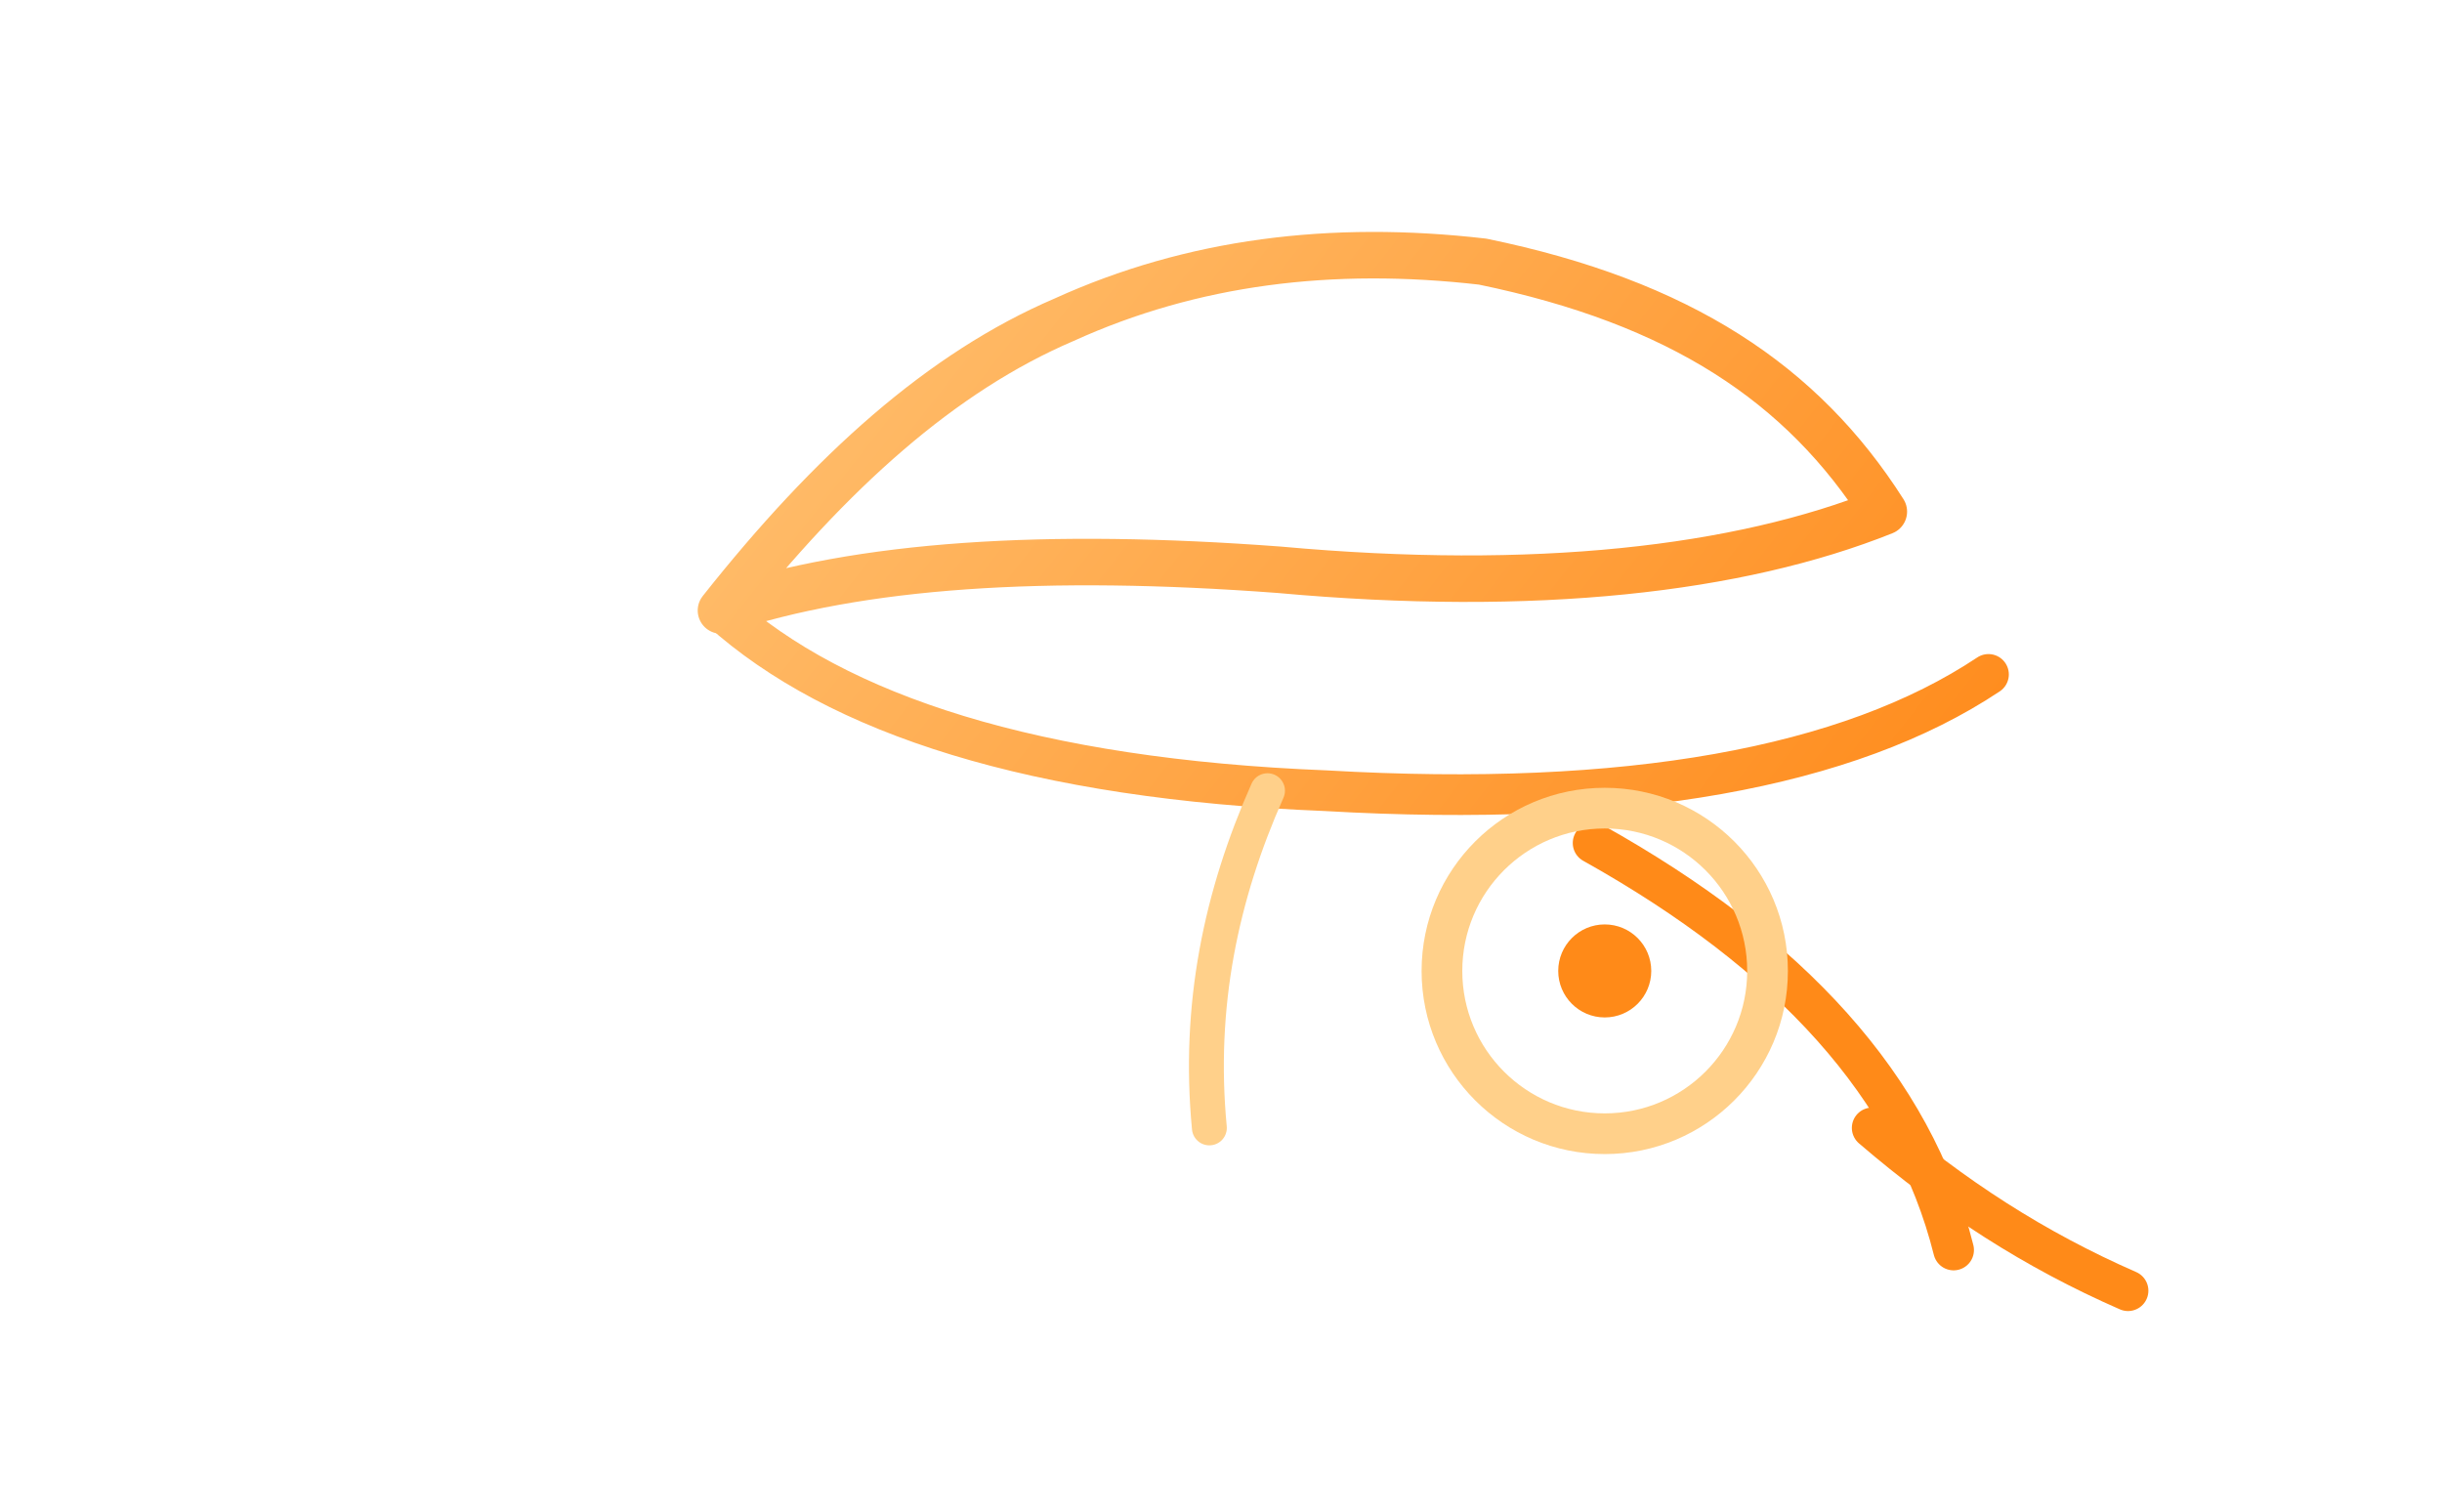
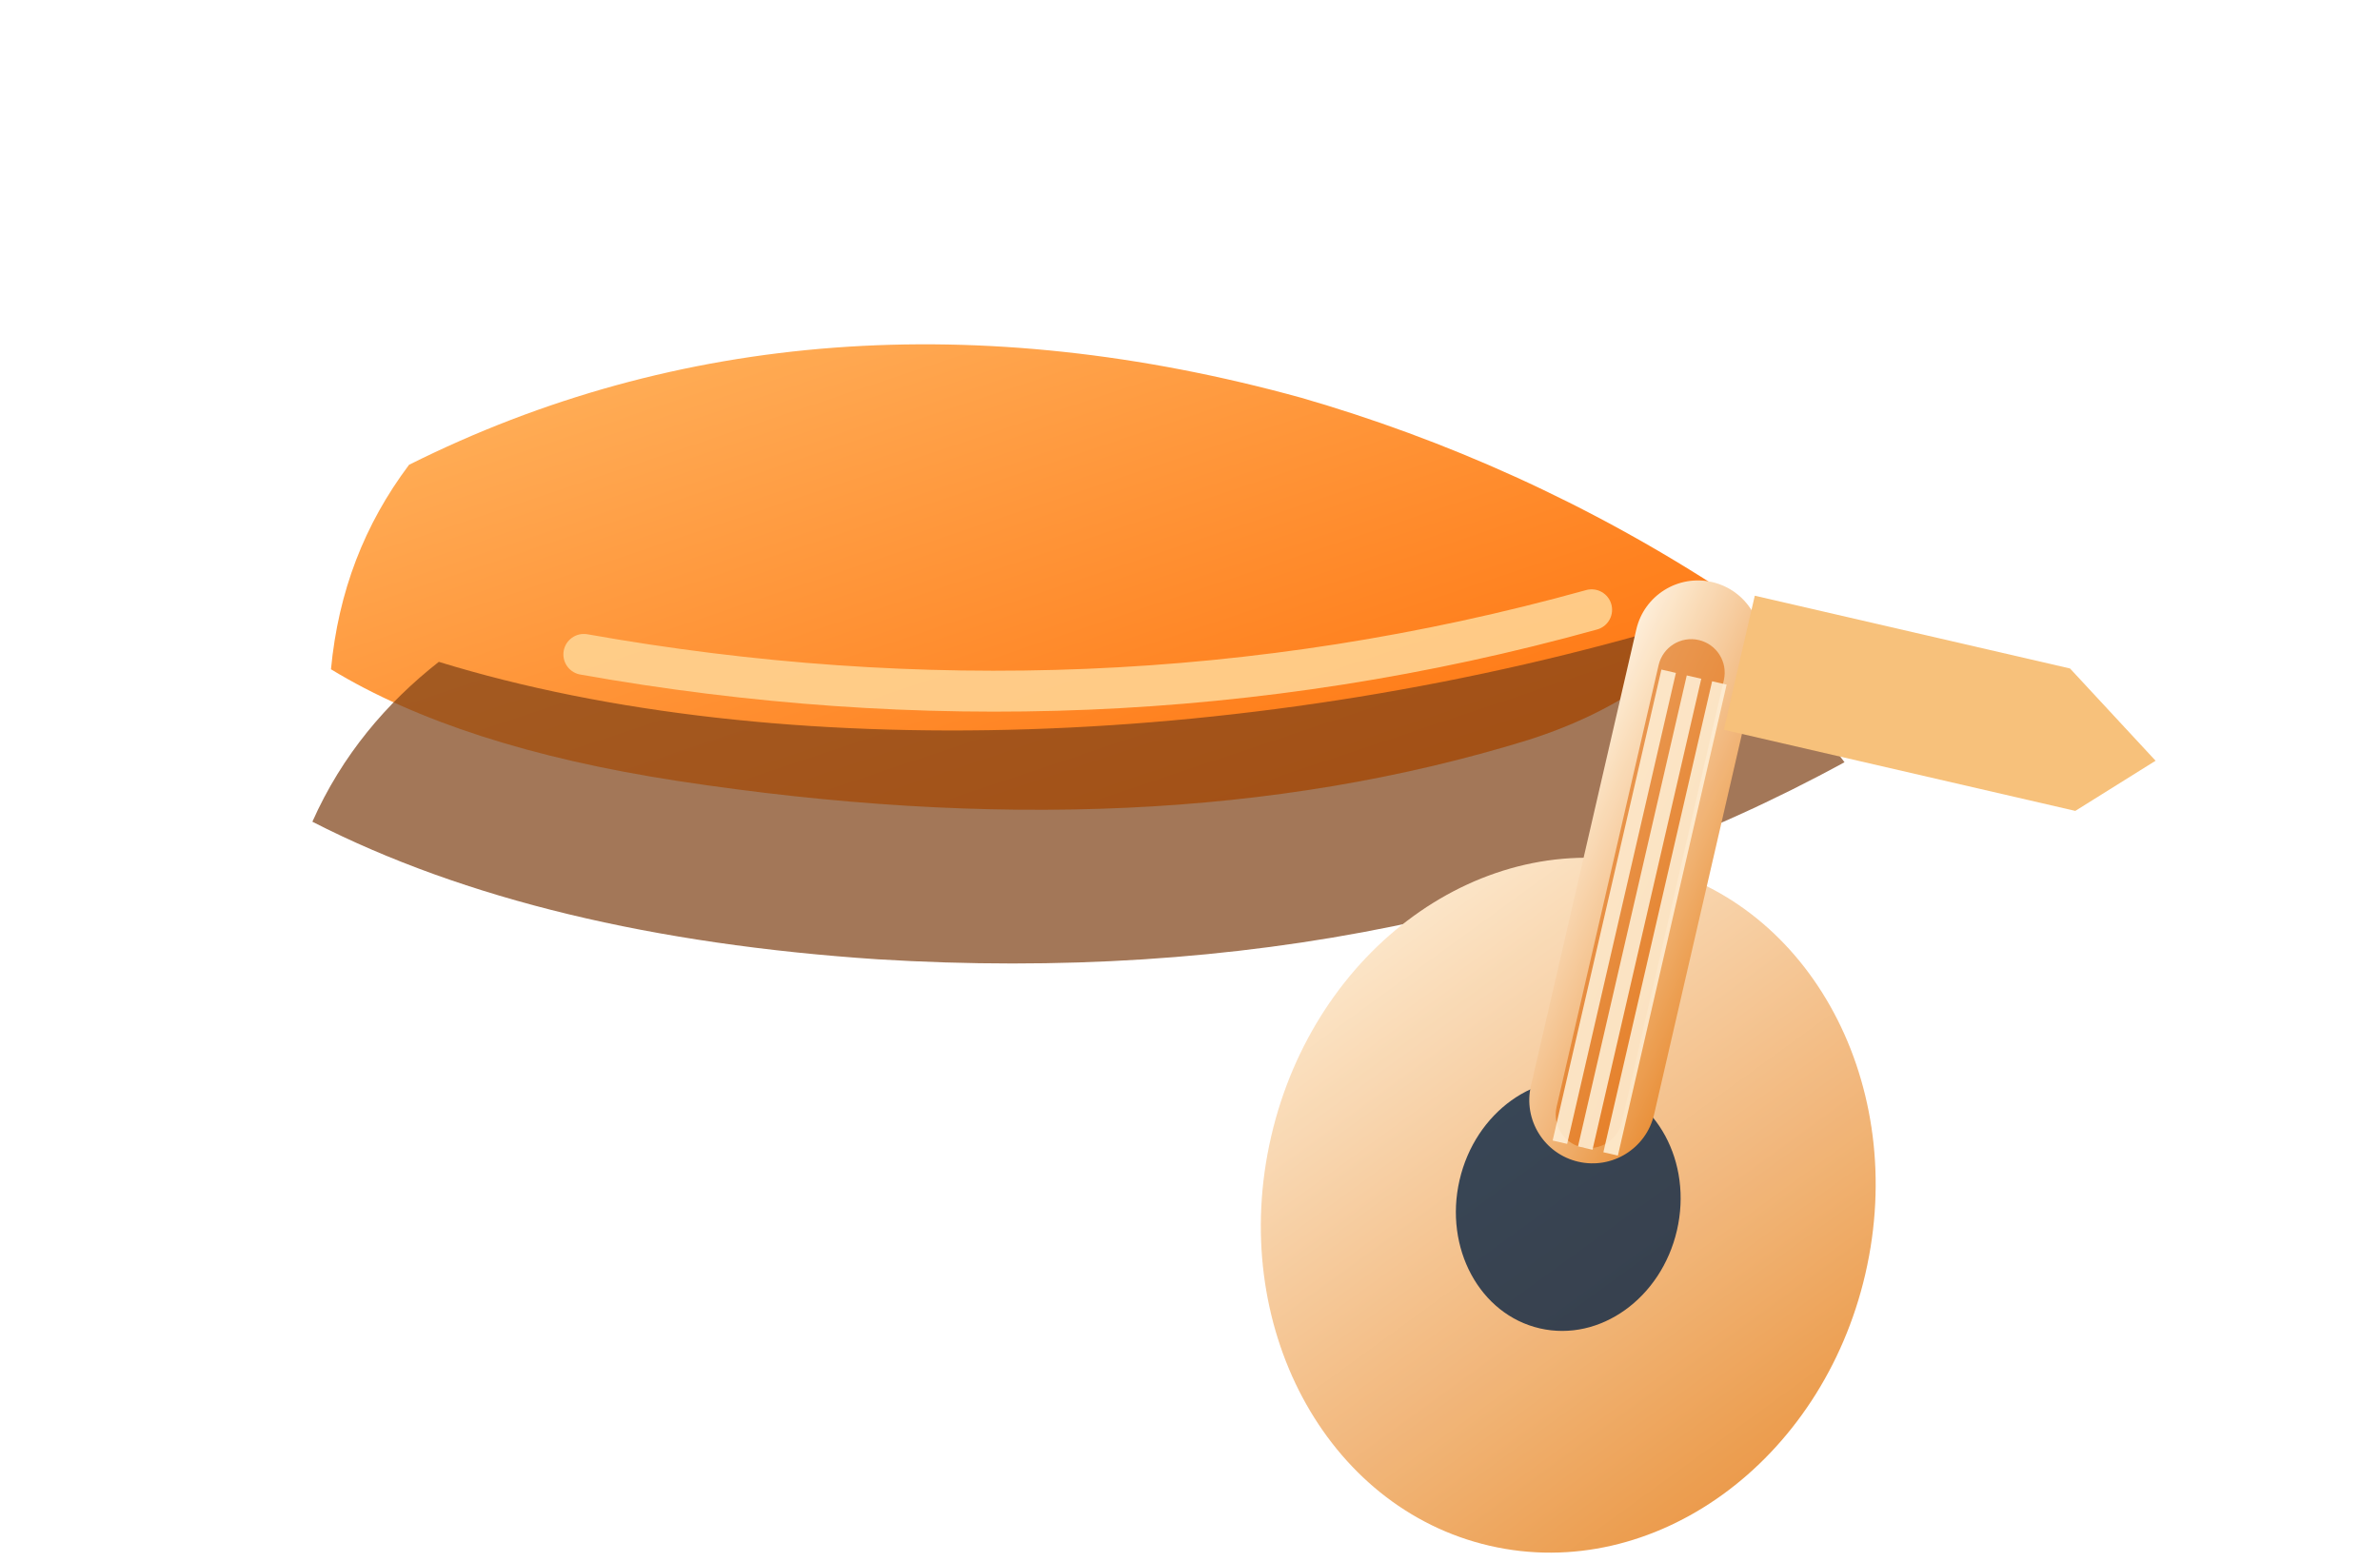
- <svg xmlns="http://www.w3.org/2000/svg" viewBox="0 0 420 260" fill="none">
+ <svg xmlns="http://www.w3.org/2000/svg" viewBox="0 0 640 420">
  <defs>
-     <linearGradient id="g" x1="70" y1="20" x2="350" y2="240" gradientUnits="userSpaceOnUse">
-       <stop stop-color="#FFD08A" />
-       <stop offset="1" stop-color="#FF7A00" />
+     <linearGradient id="g1" x1="0" y1="0" x2="1" y2="1">
+       <stop offset="0" stop-color="#ffb45f" />
+       <stop offset="1" stop-color="#ff6a00" />
+     </linearGradient>
+     <linearGradient id="g2" x1="0" y1="0" x2="1" y2="1">
+       <stop offset="0" stop-color="#fff3e0" />
+       <stop offset="1" stop-color="#e88a2f" />
    </linearGradient>
  </defs>
-   <path d="M255 45c34 7 55 21 69 43-25 10-60 14-104 10-40-3-72-1-96 7 19-24 38-41 59-50 22-10 46-13 72-10Z" stroke="url(#g)" stroke-width="8" stroke-linecap="round" stroke-linejoin="round" />
-   <path d="M124 105c20 18 54 29 104 31 52 3 90-4 114-20" stroke="url(#g)" stroke-width="7" stroke-linecap="round" />
-   <path d="M218 136c-8 18-12 37-10 58" stroke="#FFD08A" stroke-width="6" stroke-linecap="round" />
-   <path d="M274 145c34 19 55 42 62 70" stroke="#FF8A18" stroke-width="7" stroke-linecap="round" />
-   <path d="M322 194c14 12 28 21 44 28" stroke="#FF8A18" stroke-width="7" stroke-linecap="round" />
-   <circle cx="276" cy="167" r="28" stroke="#FFD08A" stroke-width="7" />
-   <circle cx="276" cy="167" r="8" fill="#FF8A18" />
+   <g opacity=".98">
+     <path fill="url(#g1)" d="M110 125c72-36 153-42 240-18 38 11 77 28 115 53-11 18-29 31-54 39-68 21-144 24-229 11-39-6-70-16-93-30 2-21 9-39 21-55z" />
+     <path fill="#7d3e12" d="M118 178c91 28 220 24 336-11 17 11 31 23 42 38-75 41-162 59-260 53-60-4-111-16-152-37 8-18 20-32 34-43z" opacity=".72" />
+     <path fill="none" stroke="#ffd28f" stroke-width="11" stroke-linecap="round" d="M157 176c90 16 181 13 271-12" opacity=".9" />
+     <g transform="translate(350 168) rotate(13)">
+       <ellipse cx="105" cy="136" rx="82" ry="94" fill="url(#g2)" />
+       <ellipse cx="105" cy="136" rx="30" ry="34" fill="#0a2342" opacity=".82" />
+       <rect x="88" y="-36" width="34" height="160" rx="17" fill="url(#g2)" />
+       <rect x="96" y="-20" width="18" height="140" rx="9" fill="#e06f11" opacity=".65" />
+       <path d="M117-35h87l28 19-18 18h-97z" fill="#f7c078" />
+       <g stroke="#fff2db" stroke-width="4" opacity=".85">
+         <line x1="99" y1="-10" x2="99" y2="120" />
+         <line x1="106" y1="-10" x2="106" y2="120" />
+         <line x1="113" y1="-10" x2="113" y2="120" />
+       </g>
+     </g>
+   </g>
</svg>
